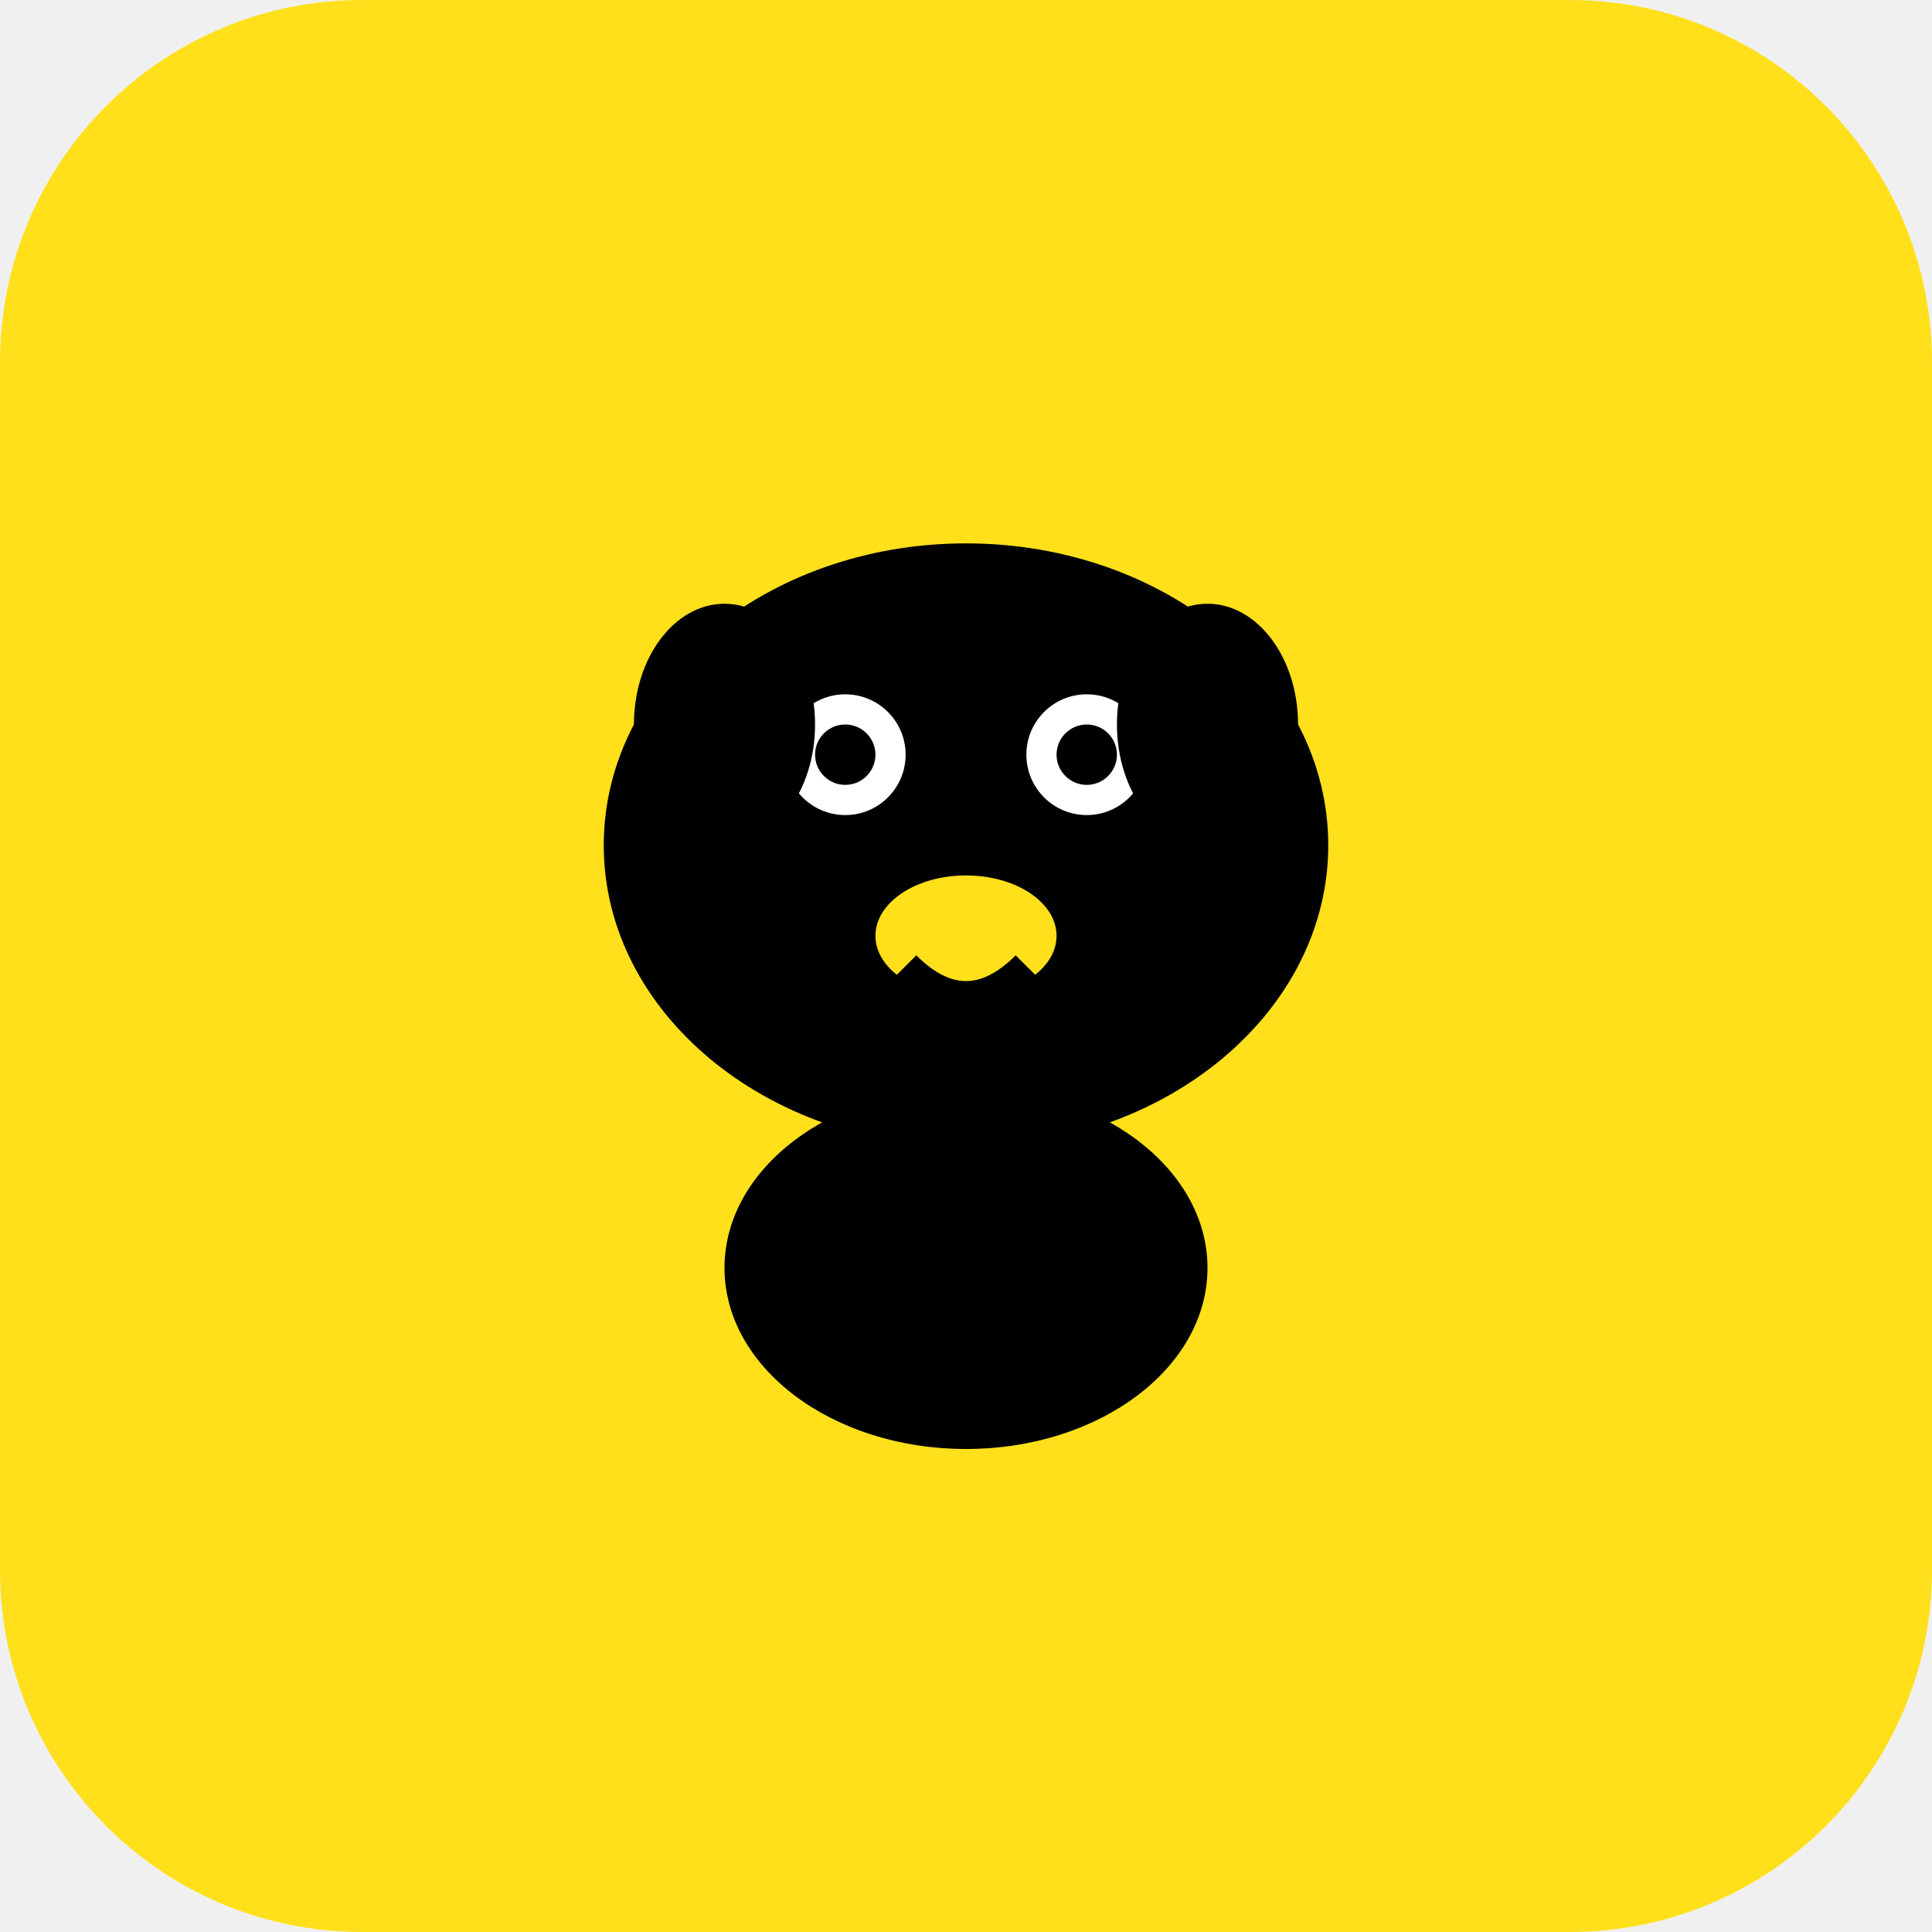
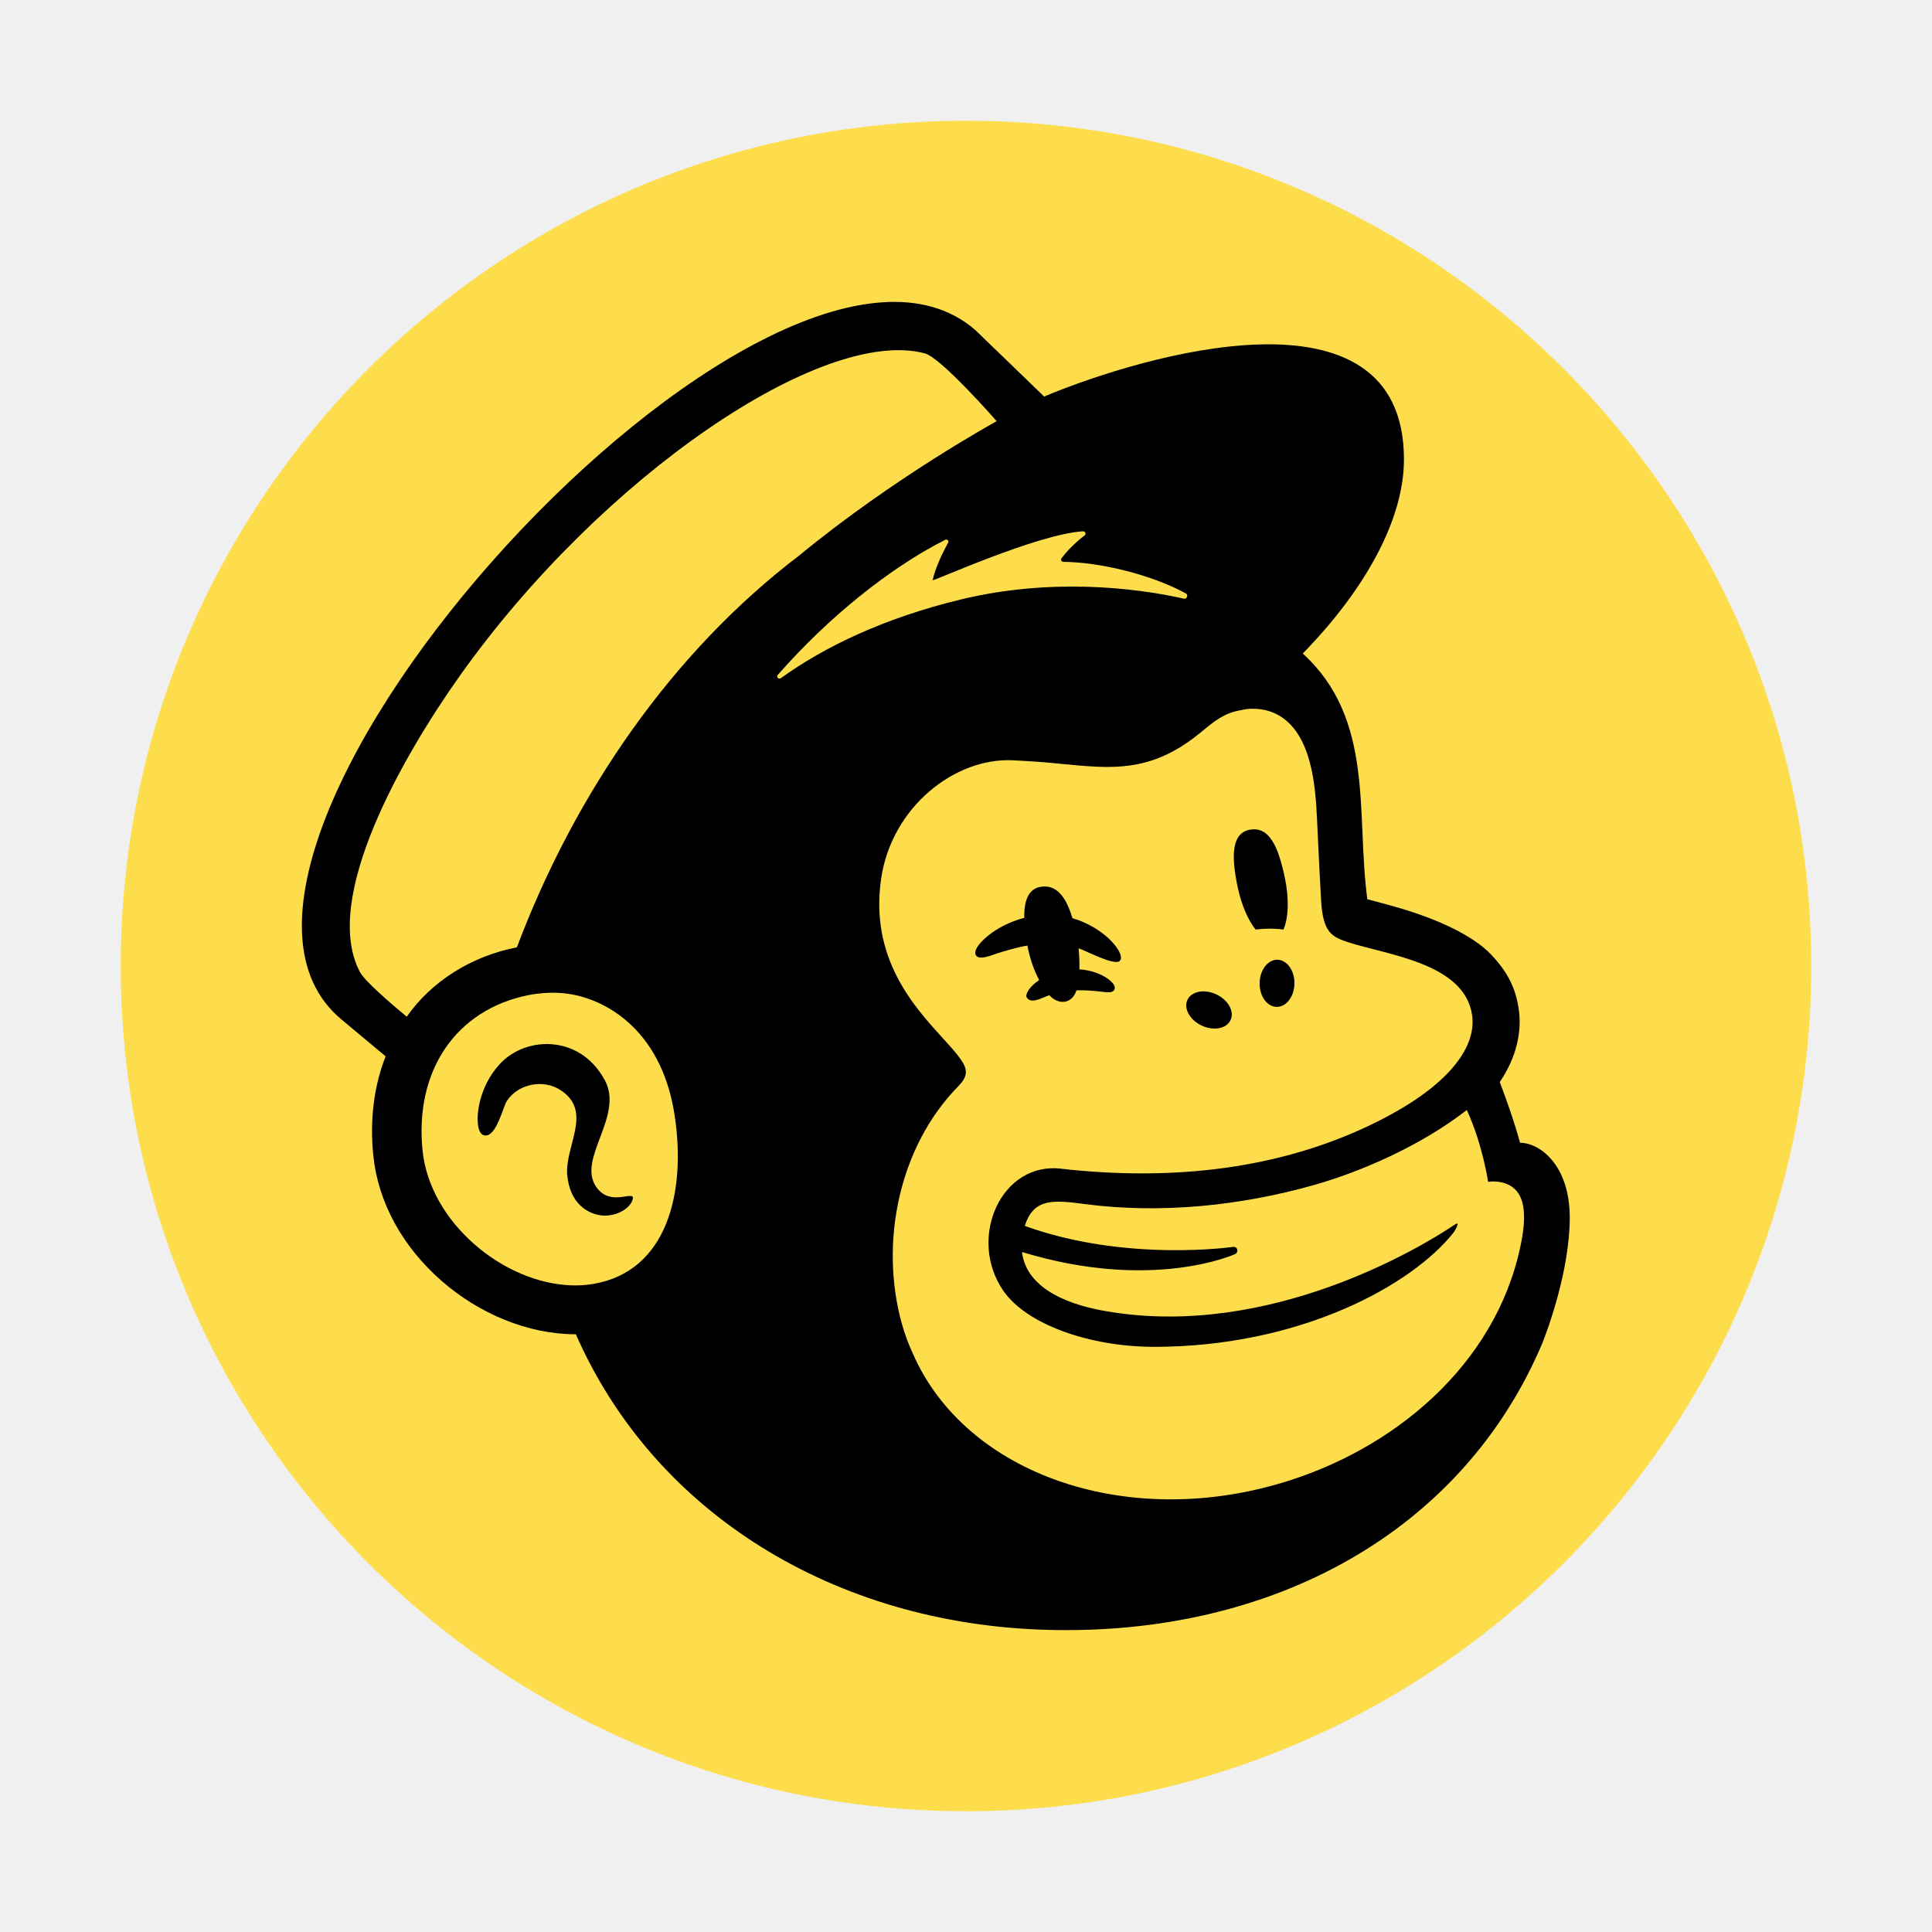
- <svg xmlns="http://www.w3.org/2000/svg" width="64px" height="64px" viewBox="0 0 64 64" version="1.1">
-   <g stroke="none" stroke-width="1" fill="none" fill-rule="evenodd">
-     <rect fill="#FFE01B" x="0" y="0" width="64" height="64" rx="12" />
-     <g transform="translate(12, 16)">
-       <ellipse fill="#000000" cx="20" cy="12" rx="12" ry="10" />
-       <circle fill="#FFFFFF" cx="16" cy="9" r="2" />
-       <circle fill="#FFFFFF" cx="24" cy="9" r="2" />
-       <circle fill="#000000" cx="16" cy="9" r="1" />
-       <circle fill="#000000" cx="24" cy="9" r="1" />
-       <ellipse fill="#FFE01B" cx="20" cy="15" rx="3" ry="2" />
-       <path d="M18,16 Q20,18 22,16" stroke="#000000" stroke-width="1" fill="none" />
-       <ellipse fill="#000000" cx="12" cy="8" rx="3" ry="4" />
-       <ellipse fill="#000000" cx="28" cy="8" rx="3" ry="4" />
-       <ellipse fill="#000000" cx="20" cy="26" rx="8" ry="6" />
-     </g>
-   </g>
+ <svg xmlns="http://www.w3.org/2000/svg" width="800px" height="800px" viewBox="0 0 32 32" fill="none">
+   <path d="M16 2C8.278 2 2 8.278 2 16C2 23.722 8.278 30 16 30C23.722 30 30 23.722 30 16C30 8.278 23.722 2 16 2Z" fill="#FDDD4C" />
+   <path d="M9.869 19.65C9.563 19.187 10.333 18.485 10.02 17.896C9.839 17.557 9.544 17.345 9.19 17.301C8.849 17.258 8.499 17.382 8.276 17.626C7.923 18.009 7.868 18.532 7.937 18.716C7.961 18.784 8.001 18.803 8.029 18.807C8.221 18.832 8.329 18.339 8.395 18.236C8.579 17.953 8.995 17.868 9.282 18.054C9.827 18.406 9.355 18.976 9.395 19.457C9.435 19.926 9.727 20.114 9.989 20.134C10.244 20.144 10.422 20.002 10.467 19.899C10.575 19.652 10.121 20.032 9.869 19.65Z" fill="#000000" />
+   <path d="M21.258 15.396C21.115 15.376 20.959 15.377 20.796 15.396C20.672 15.24 20.562 14.988 20.5 14.694C20.389 14.17 20.4 13.791 20.71 13.741C21.02 13.692 21.169 14.009 21.28 14.533C21.355 14.885 21.341 15.208 21.258 15.396Z" fill="#000000" />
+   <path d="M17.865 15.707C17.877 15.826 17.881 15.946 17.878 16.056C18.177 16.074 18.39 16.216 18.446 16.307C18.475 16.353 18.464 16.384 18.454 16.398C18.423 16.446 18.357 16.439 18.218 16.423C18.096 16.409 17.965 16.397 17.829 16.404C17.755 16.631 17.535 16.652 17.38 16.484C17.273 16.517 17.061 16.652 16.998 16.505C16.997 16.432 17.073 16.326 17.212 16.233C17.117 16.053 17.054 15.86 17.017 15.661C16.821 15.696 16.645 15.751 16.507 15.794C16.442 15.814 16.185 15.93 16.155 15.799C16.135 15.709 16.276 15.56 16.424 15.453C16.59 15.335 16.774 15.252 16.965 15.203C16.96 14.919 17.033 14.721 17.239 14.688C17.495 14.648 17.654 14.845 17.763 15.209C18.073 15.295 18.381 15.508 18.518 15.728C18.571 15.814 18.581 15.88 18.547 15.915C18.461 16.003 17.986 15.746 17.865 15.707Z" fill="#000000" />
+   <path d="M19.898 16.984C20.094 17.079 20.31 17.041 20.38 16.9C20.45 16.759 20.348 16.567 20.152 16.473C19.956 16.378 19.74 16.415 19.67 16.556C19.599 16.697 19.702 16.889 19.898 16.984Z" fill="#000000" />
+   <path d="M20.863 16.282C20.867 16.066 20.999 15.894 21.158 15.896C21.317 15.9 21.444 16.076 21.44 16.292C21.436 16.508 21.304 16.68 21.145 16.677C20.986 16.675 20.86 16.498 20.863 16.282Z" fill="#000000" />
+   <path fill-rule="evenodd" clip-rule="evenodd" d="M25.178 18.928C25.182 18.939 25.177 18.924 25.178 18.928C25.498 18.928 26 19.291 26 20.167C26 21.038 25.634 22.026 25.547 22.245C24.227 25.367 21.077 27.105 17.325 26.995C13.827 26.893 10.843 25.07 9.538 22.1C8.748 22.101 7.934 21.758 7.316 21.217C6.663 20.647 6.261 19.909 6.183 19.139C6.122 18.54 6.196 17.983 6.387 17.496L5.653 16.883C2.298 14.086 12.793 2.572 16.149 5.462C16.166 5.476 17.291 6.566 17.294 6.568C18.913 5.89 23.249 4.598 23.254 7.605C23.256 8.603 22.611 9.767 21.578 10.824C22.772 11.916 22.457 13.469 22.647 14.893L23.062 15.006C23.852 15.225 24.414 15.516 24.689 15.802C24.964 16.086 25.101 16.362 25.15 16.686C25.196 16.946 25.19 17.407 24.841 17.922C24.967 18.255 25.082 18.586 25.178 18.928ZM9.478 21.29C9.596 21.293 9.712 21.285 9.826 21.266C11.052 21.059 11.373 19.745 11.171 18.454C10.943 16.996 9.944 16.482 9.266 16.446C9.078 16.436 8.902 16.453 8.758 16.481C7.548 16.722 6.864 17.738 6.999 19.058C7.121 20.253 8.345 21.26 9.478 21.29ZM6.737 16.84C7.144 16.257 7.807 15.836 8.561 15.691C9.519 13.151 11.12 10.81 13.24 9.199C14.812 7.904 16.508 6.976 16.508 6.976C16.508 6.976 15.595 5.93 15.319 5.853C13.622 5.401 9.957 7.896 7.617 11.192C6.67 12.526 5.315 14.888 5.963 16.102C6.043 16.253 6.495 16.64 6.737 16.84ZM20.495 20.707C20.498 20.734 20.481 20.762 20.457 20.772C20.457 20.772 19.093 21.398 16.927 20.737C17.005 21.386 17.792 21.632 18.343 21.721C21.026 22.177 23.535 20.662 24.1 20.281C24.197 20.215 24.099 20.384 24.081 20.408C23.39 21.289 21.531 22.308 19.113 22.308C18.058 22.307 17.004 21.941 16.617 21.377C16.017 20.503 16.588 19.227 17.588 19.359C19.28 19.548 21.014 19.406 22.58 18.689C23.945 18.063 24.461 17.375 24.383 16.817C24.263 15.954 22.982 15.818 22.335 15.608C22.053 15.516 21.914 15.443 21.882 14.92C21.868 14.691 21.828 13.895 21.814 13.565C21.788 12.988 21.717 12.199 21.222 11.874C21.092 11.789 20.949 11.748 20.798 11.74C20.677 11.734 20.606 11.751 20.567 11.76C20.559 11.762 20.552 11.763 20.546 11.764C20.279 11.809 20.115 11.944 19.921 12.104C19.91 12.113 19.899 12.123 19.887 12.132C19.269 12.641 18.747 12.724 18.166 12.699C17.985 12.691 17.799 12.674 17.602 12.654C17.422 12.637 17.232 12.618 17.03 12.607L16.784 12.593C15.811 12.543 14.768 13.372 14.595 14.55C14.401 15.864 15.136 16.669 15.613 17.192C15.731 17.322 15.834 17.434 15.902 17.532C15.947 17.592 15.998 17.675 15.998 17.755C15.998 17.85 15.935 17.925 15.874 17.99C14.882 18.997 14.565 20.597 14.939 21.931C14.986 22.097 15.045 22.256 15.115 22.409C15.992 24.432 18.714 25.375 21.372 24.517C23.235 23.917 24.882 22.465 25.217 20.462C25.297 19.941 25.179 19.739 25.02 19.642C24.851 19.539 24.648 19.575 24.648 19.575C24.648 19.575 24.556 18.951 24.295 18.385C23.52 18.988 22.522 19.413 21.763 19.628C20.546 19.972 19.231 20.107 17.974 19.944C17.464 19.878 17.121 19.834 16.974 20.305C18.651 20.911 20.427 20.652 20.427 20.652C20.461 20.648 20.492 20.673 20.495 20.707ZM15.656 8.941C14.739 9.404 13.714 10.229 12.883 11.178C12.853 11.212 12.897 11.258 12.933 11.233C13.651 10.716 14.636 10.237 15.927 9.926C17.372 9.578 18.764 9.724 19.614 9.917C19.657 9.926 19.684 9.854 19.646 9.832C19.084 9.521 18.222 9.31 17.611 9.306C17.581 9.305 17.564 9.271 17.582 9.247C17.687 9.107 17.832 8.968 17.965 8.868C17.994 8.845 17.976 8.798 17.939 8.8C17.178 8.846 15.44 9.639 15.447 9.61C15.491 9.399 15.631 9.12 15.704 8.989C15.722 8.959 15.688 8.925 15.656 8.941Z" fill="#000000" />
</svg>
